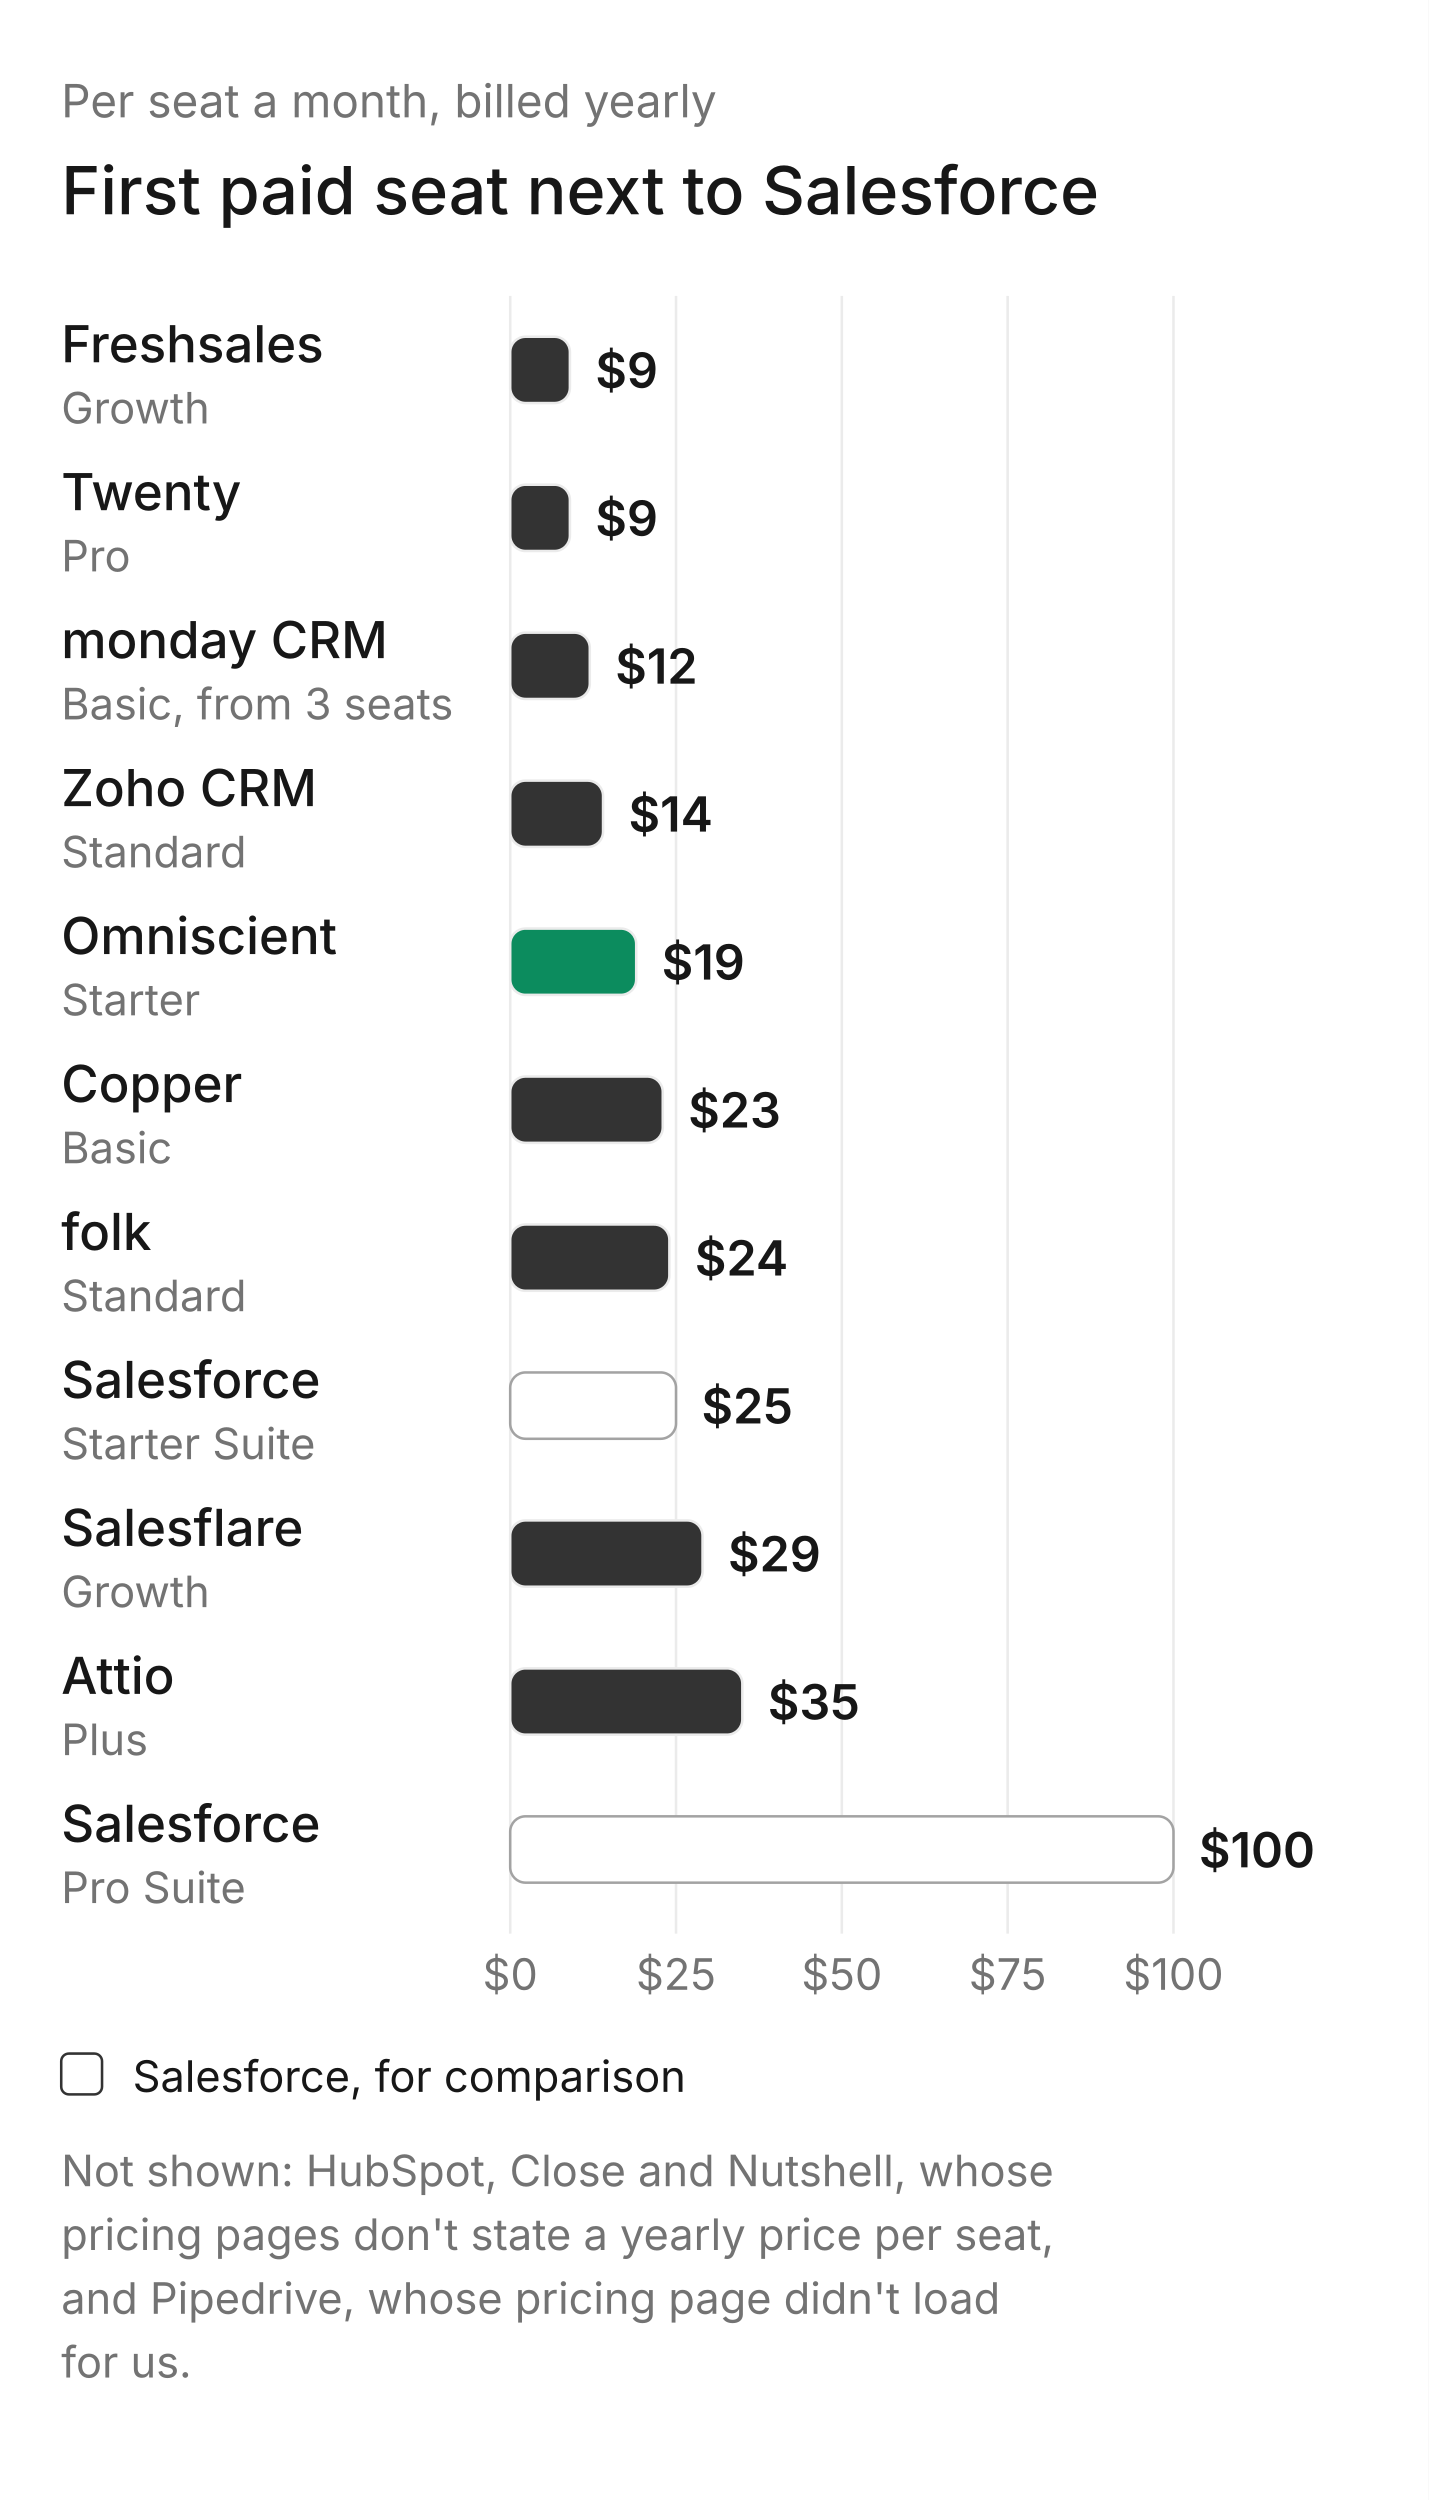
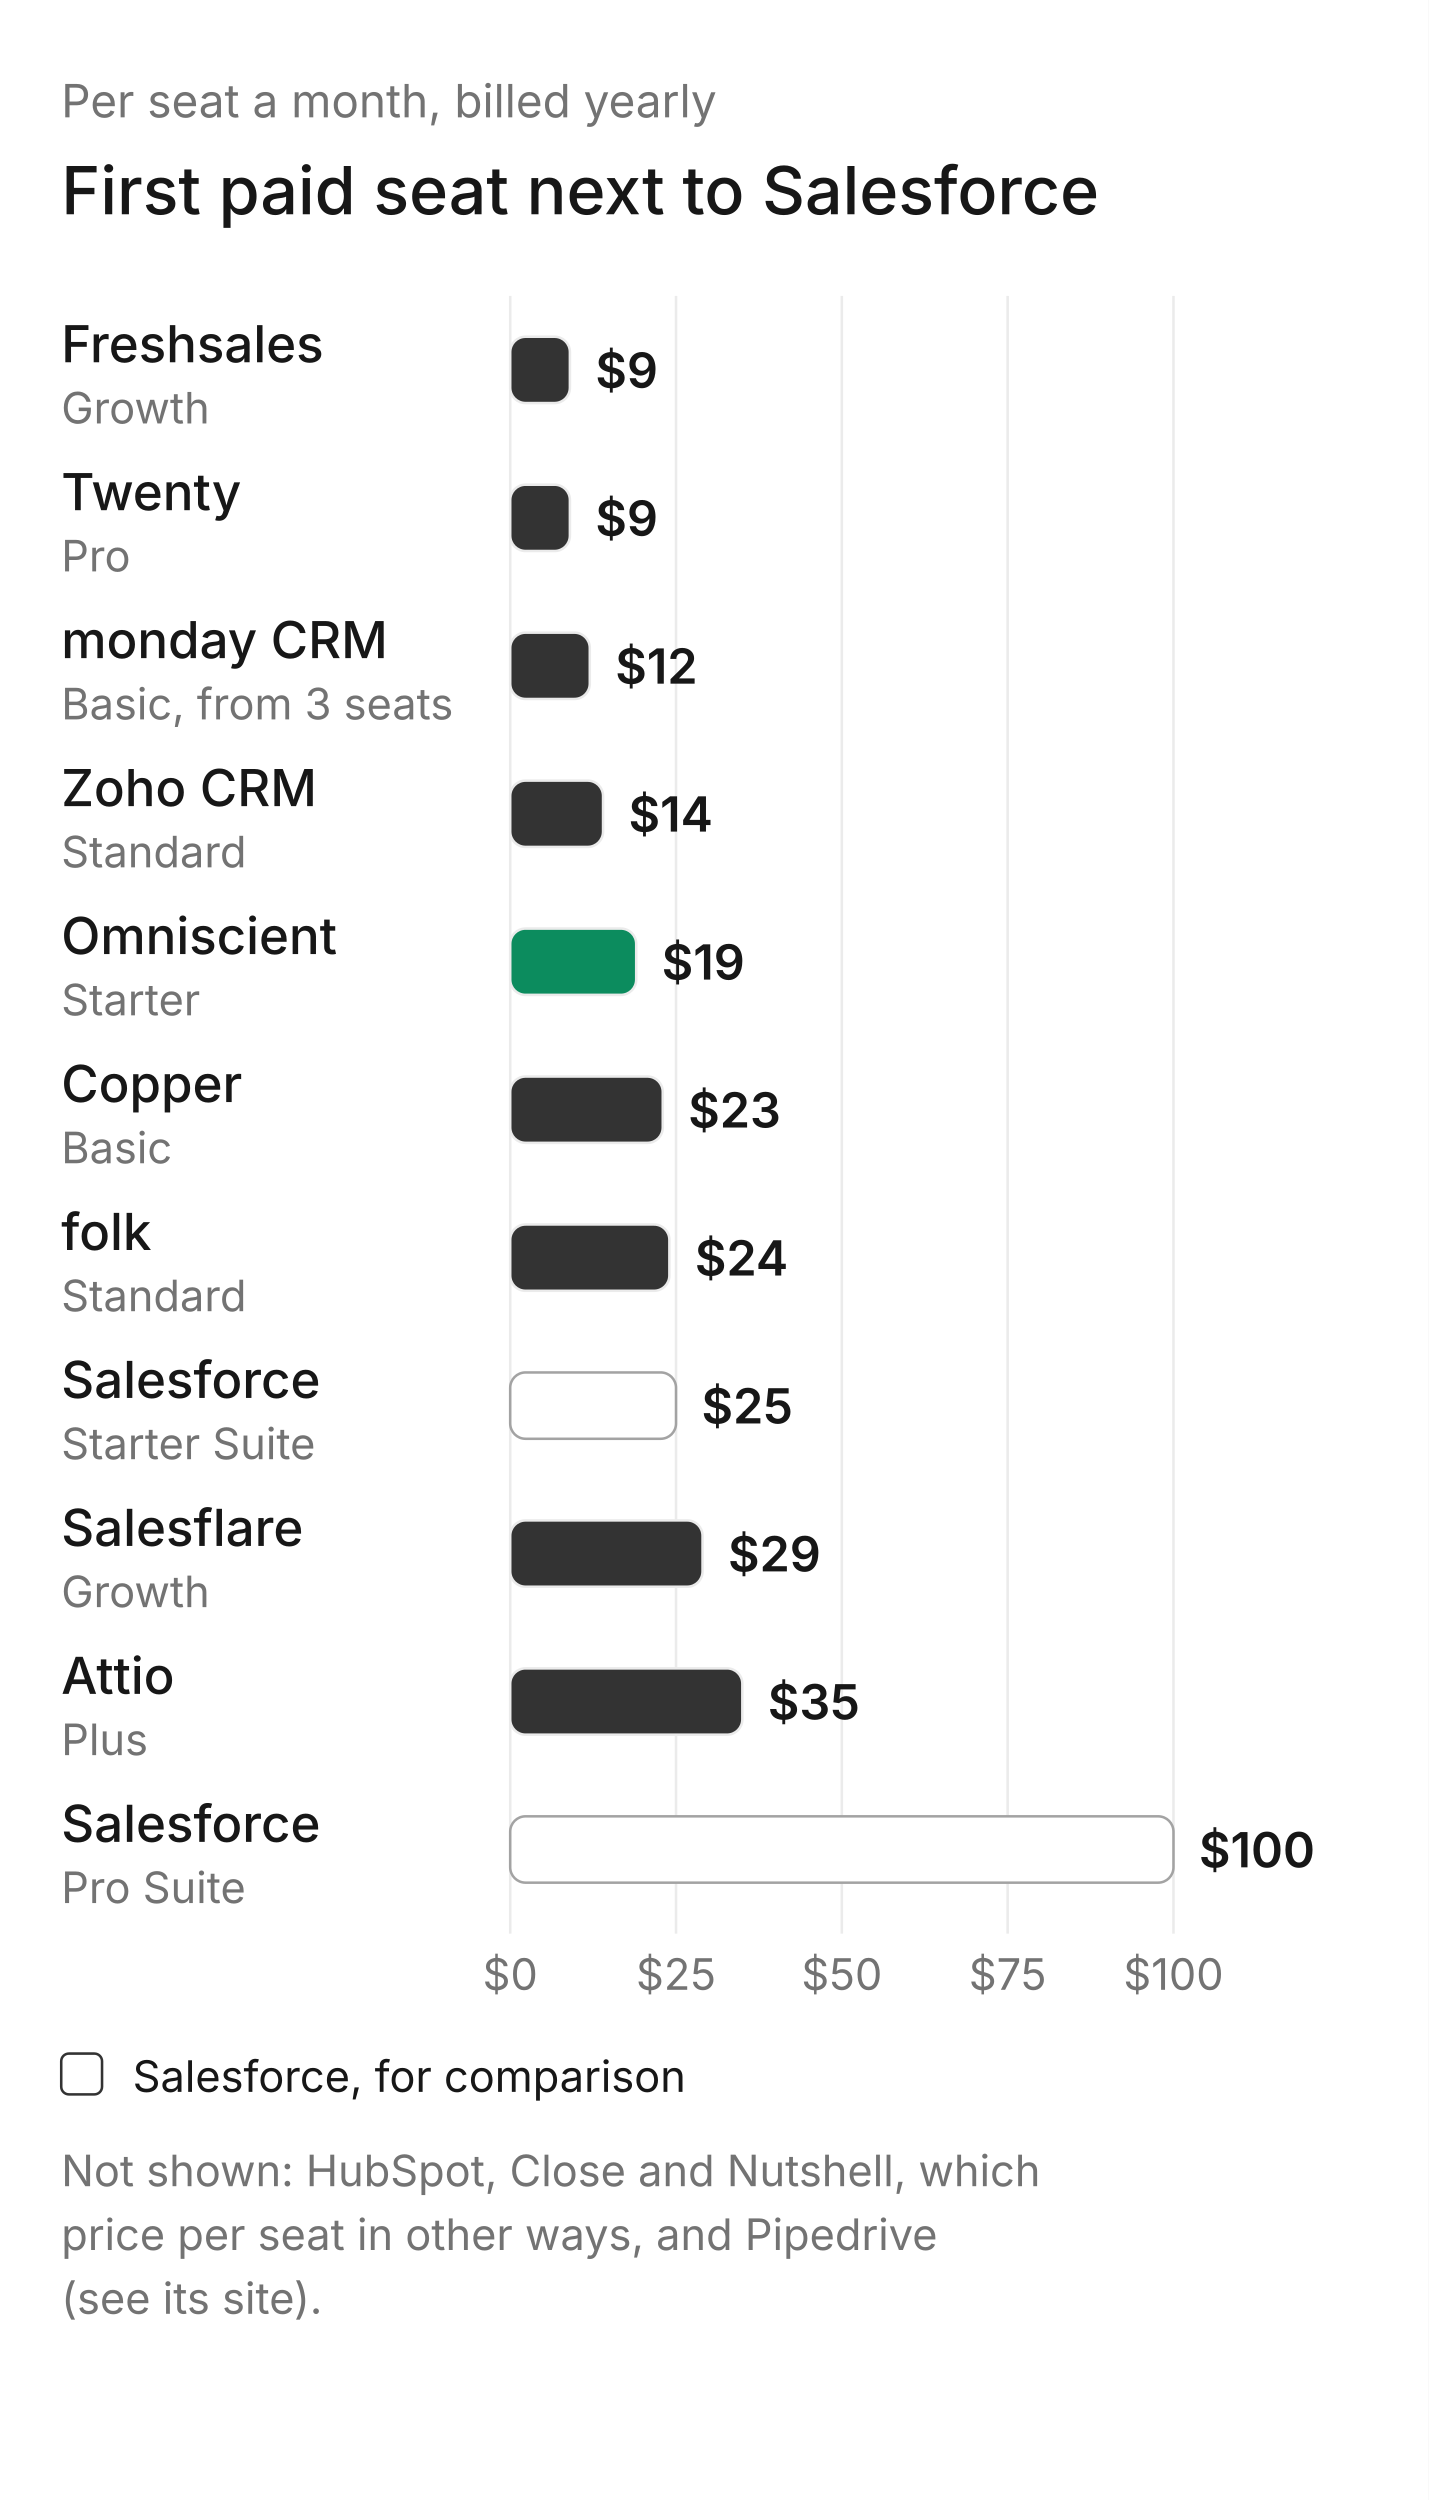
<svg xmlns="http://www.w3.org/2000/svg" viewBox="0 0 560 980" width="560" height="980" role="img" aria-labelledby="t d" font-family="Inter, system-ui, sans-serif">
  <rect width="560" height="980" fill="#ffffff" />
  <text x="24" y="46" font-family="Inter, system-ui, sans-serif" font-size="18" fill="#737373">Per seat a month, billed yearly</text>
  <text x="24" y="84" font-size="26" font-weight="500" fill="#171717">First paid seat <tspan fill="#171717">next to Salesforce</tspan>
  </text>
  <line x1="200.0" y1="116" x2="200.0" y2="758" stroke="#ebebeb" />
  <text x="200.0" y="780" text-anchor="middle" font-family="Inter, system-ui, sans-serif" font-size="17" fill="#737373">$0</text>
  <line x1="265.0" y1="116" x2="265.0" y2="758" stroke="#ebebeb" />
  <text x="265.0" y="780" text-anchor="middle" font-family="Inter, system-ui, sans-serif" font-size="17" fill="#737373">$25</text>
  <line x1="330.0" y1="116" x2="330.0" y2="758" stroke="#ebebeb" />
  <text x="330.0" y="780" text-anchor="middle" font-family="Inter, system-ui, sans-serif" font-size="17" fill="#737373">$50</text>
  <line x1="395.0" y1="116" x2="395.0" y2="758" stroke="#ebebeb" />
  <text x="395.0" y="780" text-anchor="middle" font-family="Inter, system-ui, sans-serif" font-size="17" fill="#737373">$75</text>
  <line x1="460.0" y1="116" x2="460.0" y2="758" stroke="#ebebeb" />
  <text x="460.0" y="780" text-anchor="middle" font-family="Inter, system-ui, sans-serif" font-size="17" fill="#737373">$100</text>
  <text x="24" y="142" font-size="20" font-weight="500" fill="#171717">Freshsales</text>
  <text x="24" y="166" font-size="17" fill="#737373">Growth</text>
  <rect x="200" y="132" width="23.4" height="26" fill="#333333" stroke="#ebebeb" rx="6" />
  <text x="233.4" y="152" font-size="19" font-weight="600" fill="#171717">$9</text>
  <text x="24" y="200" font-size="20" font-weight="500" fill="#171717">Twenty</text>
  <text x="24" y="224" font-size="17" fill="#737373">Pro</text>
  <rect x="200" y="190" width="23.4" height="26" fill="#333333" stroke="#ebebeb" rx="6" />
  <text x="233.4" y="210" font-size="19" font-weight="600" fill="#171717">$9</text>
  <text x="24" y="258" font-size="20" font-weight="500" fill="#171717">monday CRM</text>
  <text x="24" y="282" font-size="17" fill="#737373">Basic, from 3 seats</text>
  <rect x="200" y="248" width="31.2" height="26" fill="#333333" stroke="#ebebeb" rx="6" />
  <text x="241.2" y="268" font-size="19" font-weight="600" fill="#171717">$12</text>
  <text x="24" y="316" font-size="20" font-weight="500" fill="#171717">Zoho CRM</text>
  <text x="24" y="340" font-size="17" fill="#737373">Standard</text>
  <rect x="200" y="306" width="36.4" height="26" fill="#333333" stroke="#ebebeb" rx="6" />
  <text x="246.4" y="326" font-size="19" font-weight="600" fill="#171717">$14</text>
  <text x="24" y="374" font-size="20" font-weight="500" fill="#171717">Omniscient</text>
  <text x="24" y="398" font-size="17" fill="#737373">Starter</text>
  <rect x="200" y="364" width="49.4" height="26" fill="#0c8c5e" stroke="#ebebeb" rx="6" />
  <text x="259.4" y="384" font-size="19" font-weight="600" fill="#171717">$19</text>
  <text x="24" y="432" font-size="20" font-weight="500" fill="#171717">Copper</text>
  <text x="24" y="456" font-size="17" fill="#737373">Basic</text>
  <rect x="200" y="422" width="59.8" height="26" fill="#333333" stroke="#ebebeb" rx="6" />
  <text x="269.8" y="442" font-size="19" font-weight="600" fill="#171717">$23</text>
  <text x="24" y="490" font-size="20" font-weight="500" fill="#171717">folk</text>
  <text x="24" y="514" font-size="17" fill="#737373">Standard</text>
  <rect x="200" y="480" width="62.4" height="26" fill="#333333" stroke="#ebebeb" rx="6" />
  <text x="272.4" y="500" font-size="19" font-weight="600" fill="#171717">$24</text>
  <text x="24" y="548" font-size="20" font-weight="500" fill="#171717">Salesforce</text>
  <text x="24" y="572" font-size="17" fill="#737373">Starter Suite</text>
  <rect x="200" y="538" width="65.0" height="26" fill="#ffffff" stroke="#a3a3a3" rx="6" />
  <text x="275.0" y="558" font-size="19" font-weight="600" fill="#171717">$25</text>
  <text x="24" y="606" font-size="20" font-weight="500" fill="#171717">Salesflare</text>
  <text x="24" y="630" font-size="17" fill="#737373">Growth</text>
  <rect x="200" y="596" width="75.4" height="26" fill="#333333" stroke="#ebebeb" rx="6" />
  <text x="285.4" y="616" font-size="19" font-weight="600" fill="#171717">$29</text>
  <text x="24" y="664" font-size="20" font-weight="500" fill="#171717">Attio</text>
  <text x="24" y="688" font-size="17" fill="#737373">Plus</text>
  <rect x="200" y="654" width="91.0" height="26" fill="#333333" stroke="#ebebeb" rx="6" />
  <text x="301.0" y="674" font-size="19" font-weight="600" fill="#171717">$35</text>
  <text x="24" y="722" font-size="20" font-weight="500" fill="#171717">Salesforce</text>
  <text x="24" y="746" font-size="17" fill="#737373">Pro Suite</text>
  <rect x="200" y="712" width="260.0" height="26" fill="#ffffff" stroke="#a3a3a3" rx="6" />
  <text x="470.0" y="732" font-size="19" font-weight="600" fill="#171717">$100</text>
  <rect x="24" y="805" width="16" height="16" fill="#ffffff" stroke="#333333" rx="3" />
  <text x="52" y="820" font-size="17" fill="#171717">Salesforce, for comparison</text>
-   <text x="24" y="857" font-size="17" fill="#737373">Not shown: HubSpot, Close and Nutshell, whose</text>
-   <text x="24" y="882" font-size="17" fill="#737373">pricing pages don't state a yearly price per seat,</text>
-   <text x="24" y="907" font-size="17" fill="#737373">and Pipedrive, whose pricing page didn't load</text>
-   <text x="24" y="932" font-size="17" fill="#737373">for us.</text>
+   <text x="24" y="857" font-size="17" fill="#737373">Not shown: HubSpot, Close and Nutshell, which</text>
+   <text x="24" y="882" font-size="17" fill="#737373">price per seat in other ways, and Pipedrive</text>
+   <text x="24" y="907" font-size="17" fill="#737373">(see its site).</text>
+   <text x="24" y="932" font-size="17" fill="#737373" />
</svg>
